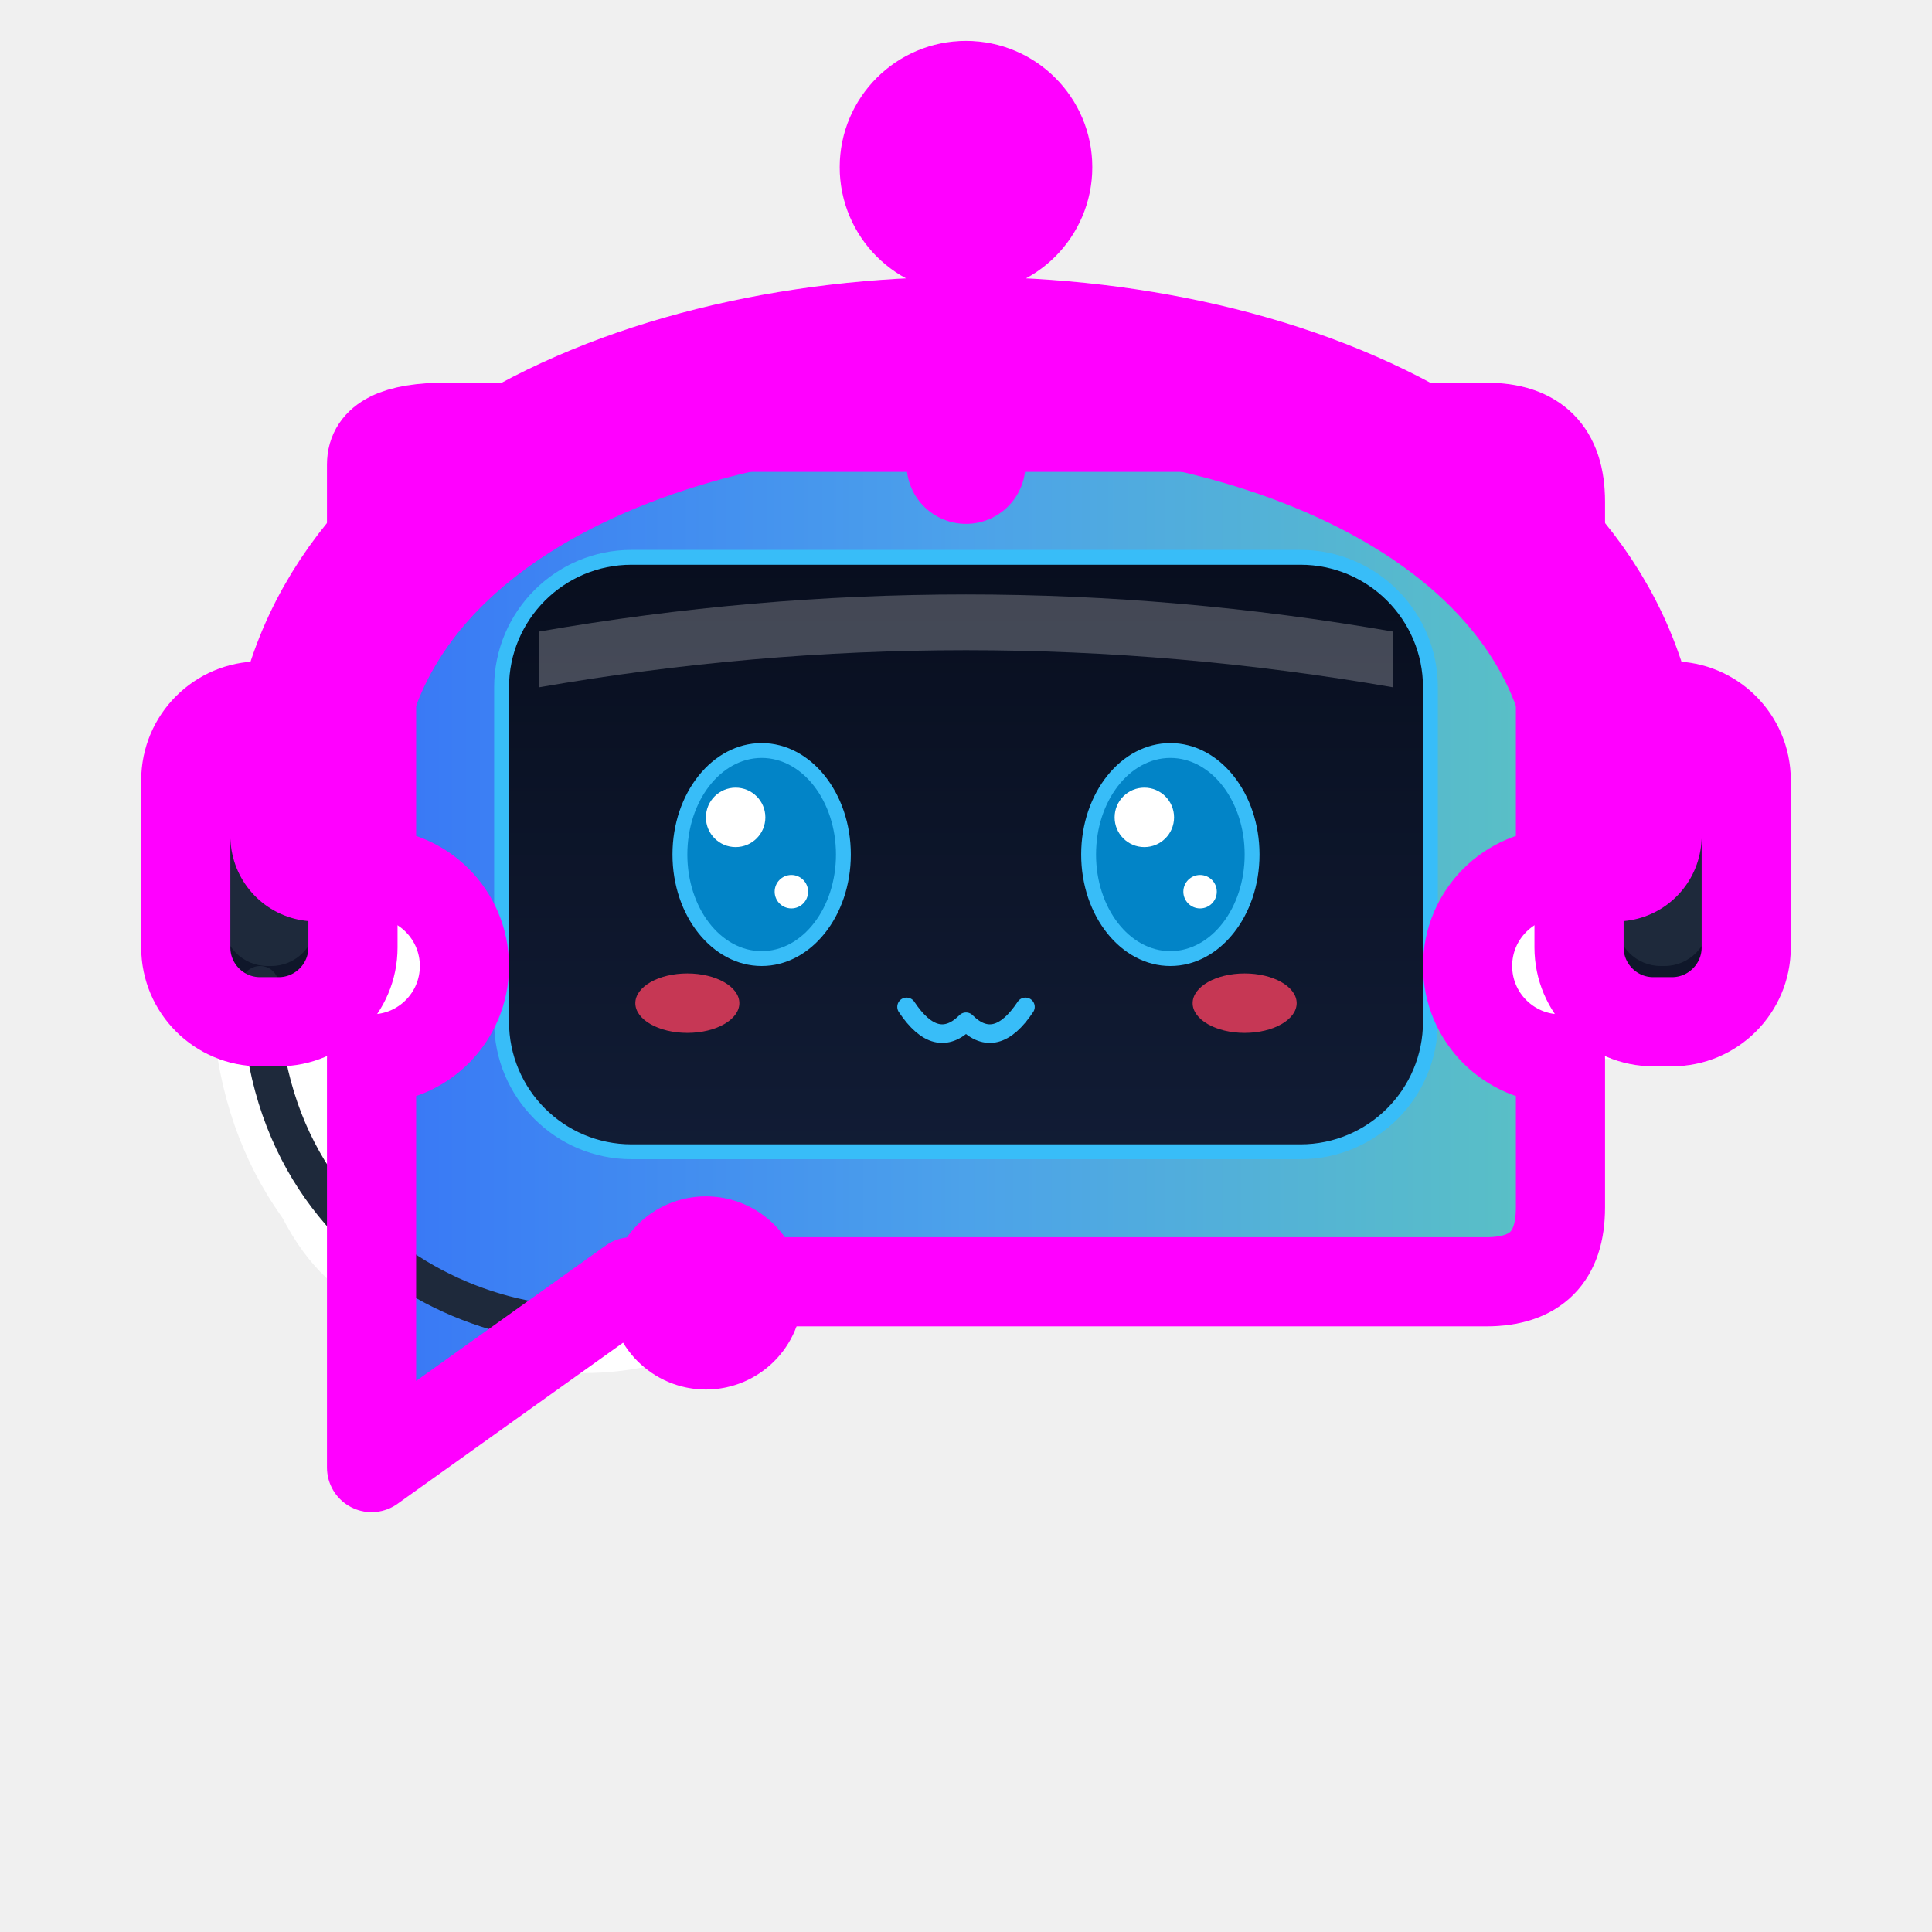
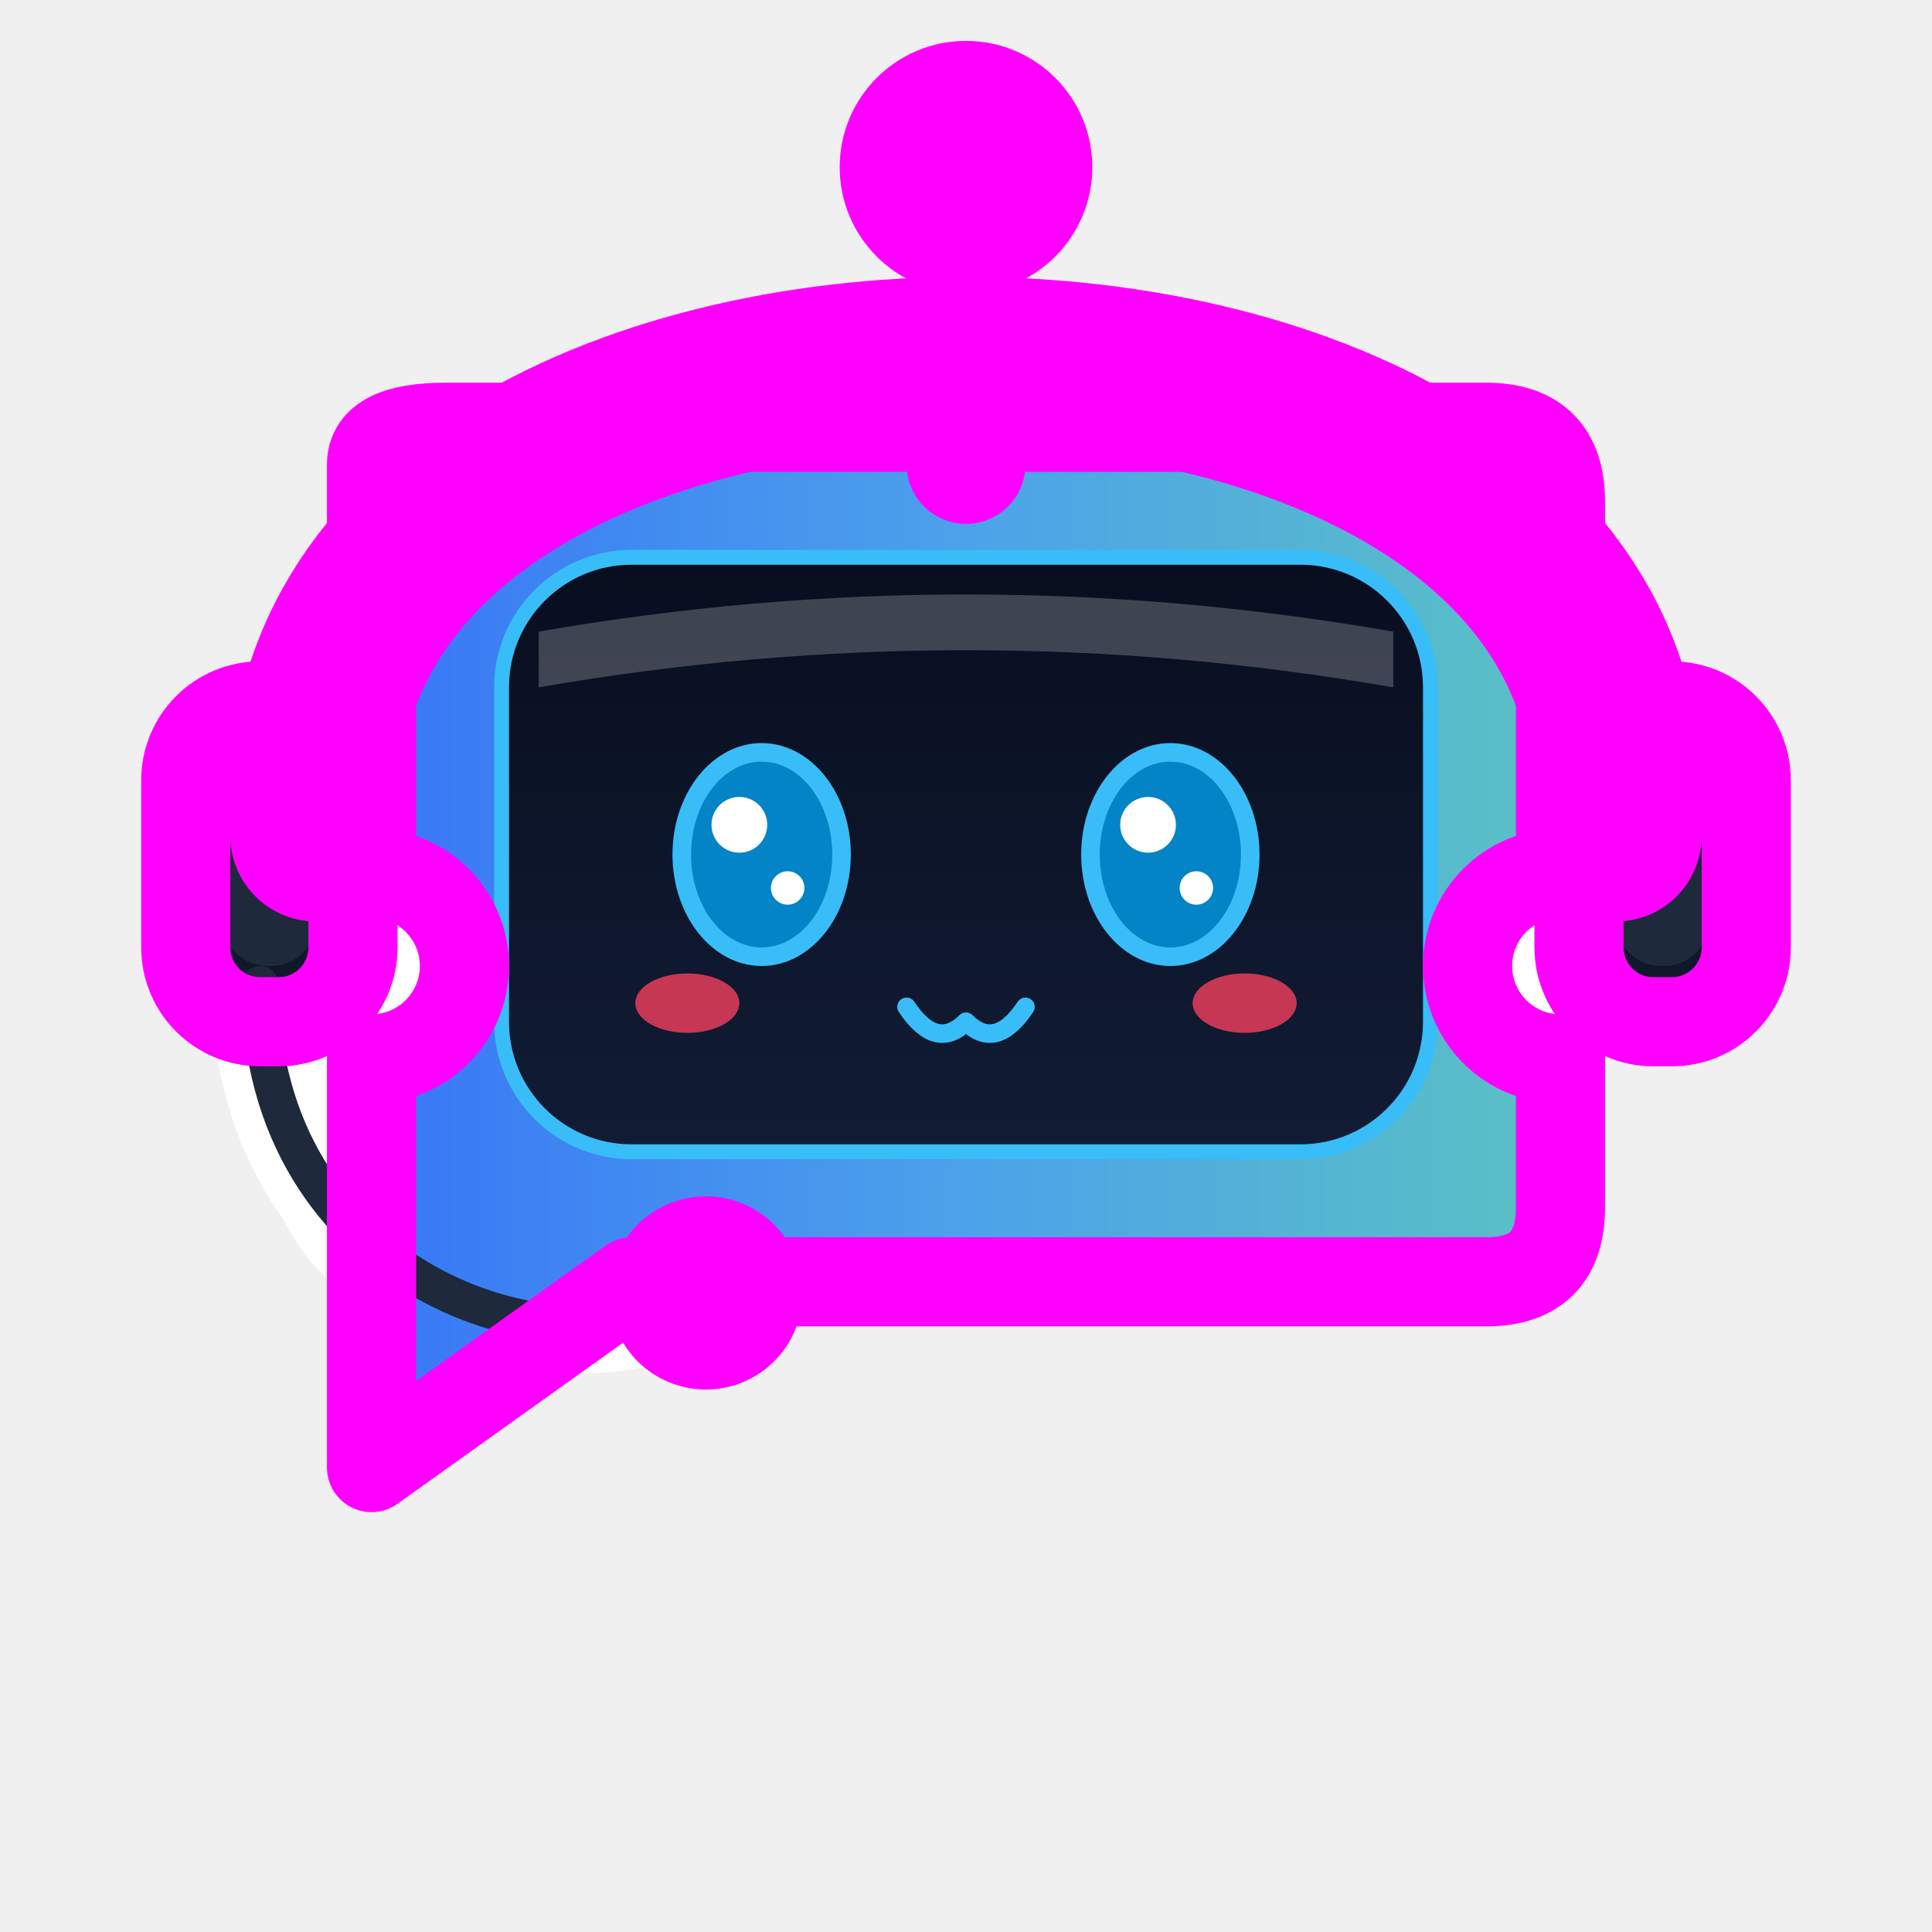
<svg xmlns="http://www.w3.org/2000/svg" viewBox="0 0 520 520" width="520" height="520">
  <defs>
    <linearGradient id="headGrad" x1="0%" y1="0%" x2="100%" y2="0%">
      <stop offset="0%" stop-color="#3877F6" />
      <stop offset="50%" stop-color="#4CA2EA" />
      <stop offset="100%" stop-color="#5AC1C4" />
    </linearGradient>
    <linearGradient id="screenGrad" x1="0%" y1="0%" x2="0%" y2="100%">
      <stop offset="0%" stop-color="#080E1E" />
      <stop offset="100%" stop-color="#111C35" />
    </linearGradient>
  </defs>
  <g id="Artwork" transform="translate(260, 275)">
    <g id="WhiteBorder" fill="#FFFFFF" stroke="#FFFFFF" stroke-linejoin="round" stroke-linecap="round">
      <circle cx="0" cy="-230" r="22" stroke-width="24" />
      <line x1="0" y1="-150" x2="0" y2="-230" stroke-width="32" />
      <path d="M -175 -50 C -190 -220, 190 -220, 175 -50" fill="none" stroke-width="46" />
      <rect x="-210" y="-85" width="45" height="85" rx="20" stroke-width="24" />
      <rect x="165" y="-85" width="45" height="85" rx="20" stroke-width="24" />
      <path d="M -160 -150 Q -160 -160, -140 -160 L 140 -160 Q 160 -160, 160 -140 L 160 -40 A 25 25 0 0 0 160 10 L 160 50 Q 160 70, 140 70 L -90 70 L -160 120 L -160 10 A 25 25 0 0 0 -160 -40 Z" stroke-width="24" />
      <path d="M -190 -10 C -190 70, -110 95, -75 75" fill="none" stroke-width="26" />
      <circle cx="-70" cy="73" r="14" stroke-width="24" />
-       <path d="M -190 -10 C -190 60, -160 70, -160 70 L -160 10 L -160 -10 Z" fill="#FFFFFF" stroke="#FFFFFF" stroke-width="12" stroke-linejoin="round" />
+       <path d="M -190 -10 C -190 60, -160 70, -160 70 L -160 10 L -160 -10 Z" stroke-width="12" />
    </g>
    <path d="M 160 -40 A 25 25 0 0 0 160 10 L 175 10 L 175 -40 Z" fill="#FFFFFF" stroke="none" />
    <path d="M -160 -40 A 25 25 0 0 1 -160 10 L -175 10 L -175 -40 Z" fill="#FFFFFF" stroke="none" />
-     <path d="M 0 -150 L 0 -220" stroke="#64748B" stroke-width="12" stroke-linecap="round" />
+     <path d="M 0 -150 L 0 -220" stroke="#334155" stroke-width="12" stroke-linecap="round" />
    <circle cx="0" cy="-230" r="22" fill="#10B981" stroke="#FFFFFF" stroke-width="5" />
-     <circle cx="0" cy="-230" r="11" fill="#6EE7B7" />
+     <circle cx="0" cy="-230" r="11" fill="#34D399" />
    <path d="M -160 -150 Q -160 -160, -140 -160 L 140 -160 Q 160 -160, 160 -140 L 160 -40 A 25 25 0 0 0 160 10 L 160 50 Q 160 70, 140 70 L -90 70 L -160 120 L -160 10 A 25 25 0 0 0 -160 -40 Z" fill="url(#headGrad)" stroke="#1D4ED8" stroke-width="2.5" />
    <rect x="-125" y="-125" width="250" height="160" rx="35" fill="url(#screenGrad)" stroke="#38BDF8" stroke-width="4" />
-     <path d="M -115 -105 Q 0 -125 115 -105 L 115 -90 Q 0 -110 -115 -90 Z" fill="#FFFFFF" opacity="0.24" />
+     <path d="M -115 -105 Q 0 -125 115 -105 L 115 -90 Q 0 -110 -115 -90 Z" fill="#FFFFFF" opacity="0.22" />
    <g transform="translate(-55, -45)">
      <ellipse cx="0" cy="0" rx="24" ry="30" fill="#38BDF8" />
-       <ellipse cx="0" cy="0" rx="20" ry="26" fill="#0284C7" />
-       <circle cx="-7" cy="-10" r="8" fill="#FFFFFF" />
-       <circle cx="8" cy="10" r="4.5" fill="#FFFFFF" />
+       <ellipse cx="0" cy="0" rx="19" ry="25" fill="#0284C7" />
+       <circle cx="-6" cy="-8" r="7.5" fill="#FFFFFF" />
+       <circle cx="7" cy="9" r="4.5" fill="#FFFFFF" />
    </g>
    <g transform="translate(55, -45)">
      <ellipse cx="0" cy="0" rx="24" ry="30" fill="#38BDF8" />
-       <ellipse cx="0" cy="0" rx="20" ry="26" fill="#0284C7" />
-       <circle cx="-7" cy="-10" r="8" fill="#FFFFFF" />
-       <circle cx="8" cy="10" r="4.5" fill="#FFFFFF" />
+       <ellipse cx="0" cy="0" rx="19" ry="25" fill="#0284C7" />
+       <circle cx="-6" cy="-8" r="7.5" fill="#FFFFFF" />
+       <circle cx="7" cy="9" r="4.5" fill="#FFFFFF" />
    </g>
    <ellipse cx="-75" cy="-5" rx="14" ry="8" fill="#F43F5E" opacity="0.8" />
    <ellipse cx="75" cy="-5" rx="14" ry="8" fill="#F43F5E" opacity="0.8" />
    <path d="M -16 -4 Q -8 8 0 0 Q 8 8 16 -4" fill="none" stroke="#38BDF8" stroke-width="5" stroke-linecap="round" stroke-linejoin="round" />
    <path d="M -175 -50 C -190 -220, 190 -220, 175 -50" fill="none" stroke="#1E293B" stroke-width="22" stroke-linecap="round" />
    <path d="M -175 -50 C -190 -220, 190 -220, 175 -50" fill="none" stroke="#38BDF8" stroke-width="8" stroke-linecap="round" />
    <rect x="-210" y="-85" width="45" height="85" rx="20" fill="#0F172A" stroke="#38BDF8" stroke-width="6" />
    <rect x="-200" y="-70" width="25" height="55" rx="12" fill="#1E293B" />
    <rect x="165" y="-85" width="45" height="85" rx="20" fill="#0F172A" stroke="#38BDF8" stroke-width="6" />
    <rect x="175" y="-70" width="25" height="55" rx="12" fill="#1E293B" />
    <path d="M -190 -10 C -190 70, -110 95, -75 75" fill="none" stroke="#1E293B" stroke-width="10" stroke-linecap="round" />
    <circle cx="-70" cy="73" r="14" fill="#10B981" stroke="#1E293B" stroke-width="4" />
  </g>
  <g id="CutContour" transform="translate(260, 275)" fill="none" stroke="#FF00FF" stroke-width="2" stroke-linejoin="round" stroke-linecap="round">
    <circle cx="0" cy="-230" r="22" stroke-width="24" />
    <line x1="0" y1="-150" x2="0" y2="-230" stroke-width="32" />
    <path d="M -175 -50 C -190 -220, 190 -220, 175 -50" stroke-width="46" />
    <rect x="-210" y="-85" width="45" height="85" rx="20" stroke-width="24" />
    <rect x="165" y="-85" width="45" height="85" rx="20" stroke-width="24" />
    <path d="M -160 -150 Q -160 -160, -140 -160 L 140 -160 Q 160 -160, 160 -140 L 160 -40 A 25 25 0 0 0 160 10 L 160 50 Q 160 70, 140 70 L -90 70 L -160 120 L -160 10 A 25 25 0 0 0 -160 -40 Z" stroke-width="24" />
    <circle cx="-70" cy="73" r="14" stroke-width="24" />
  </g>
</svg>
